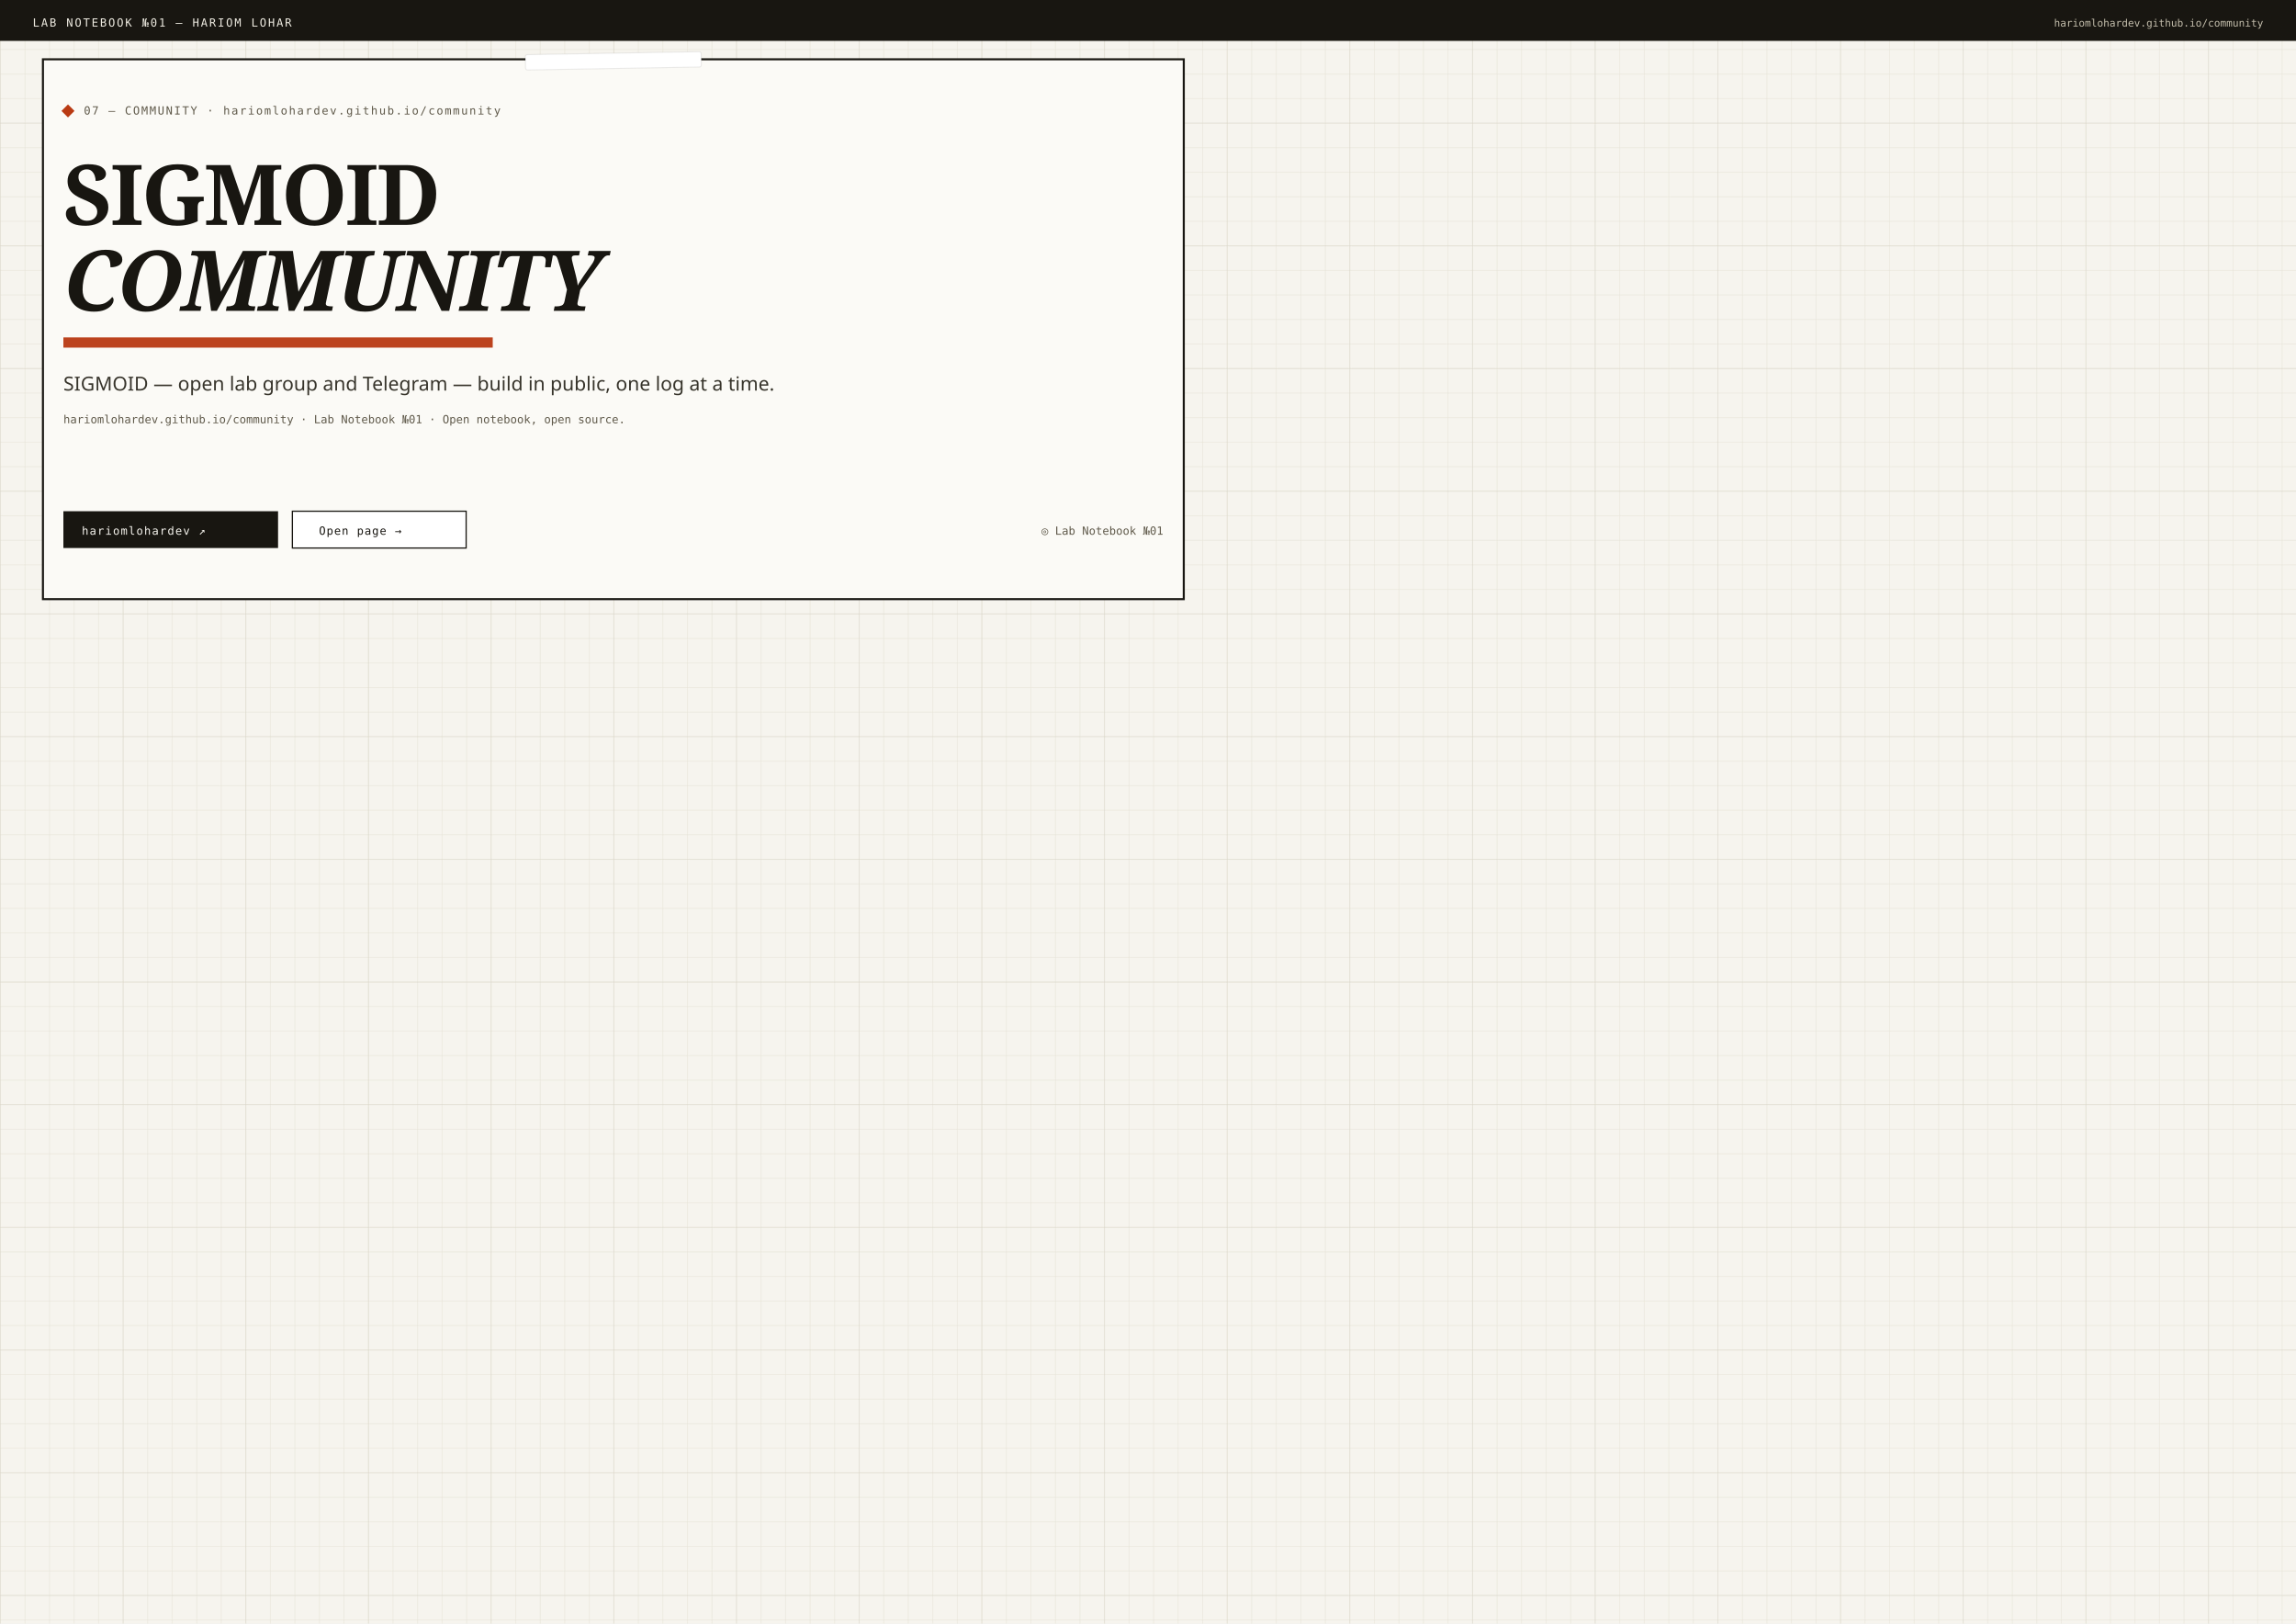
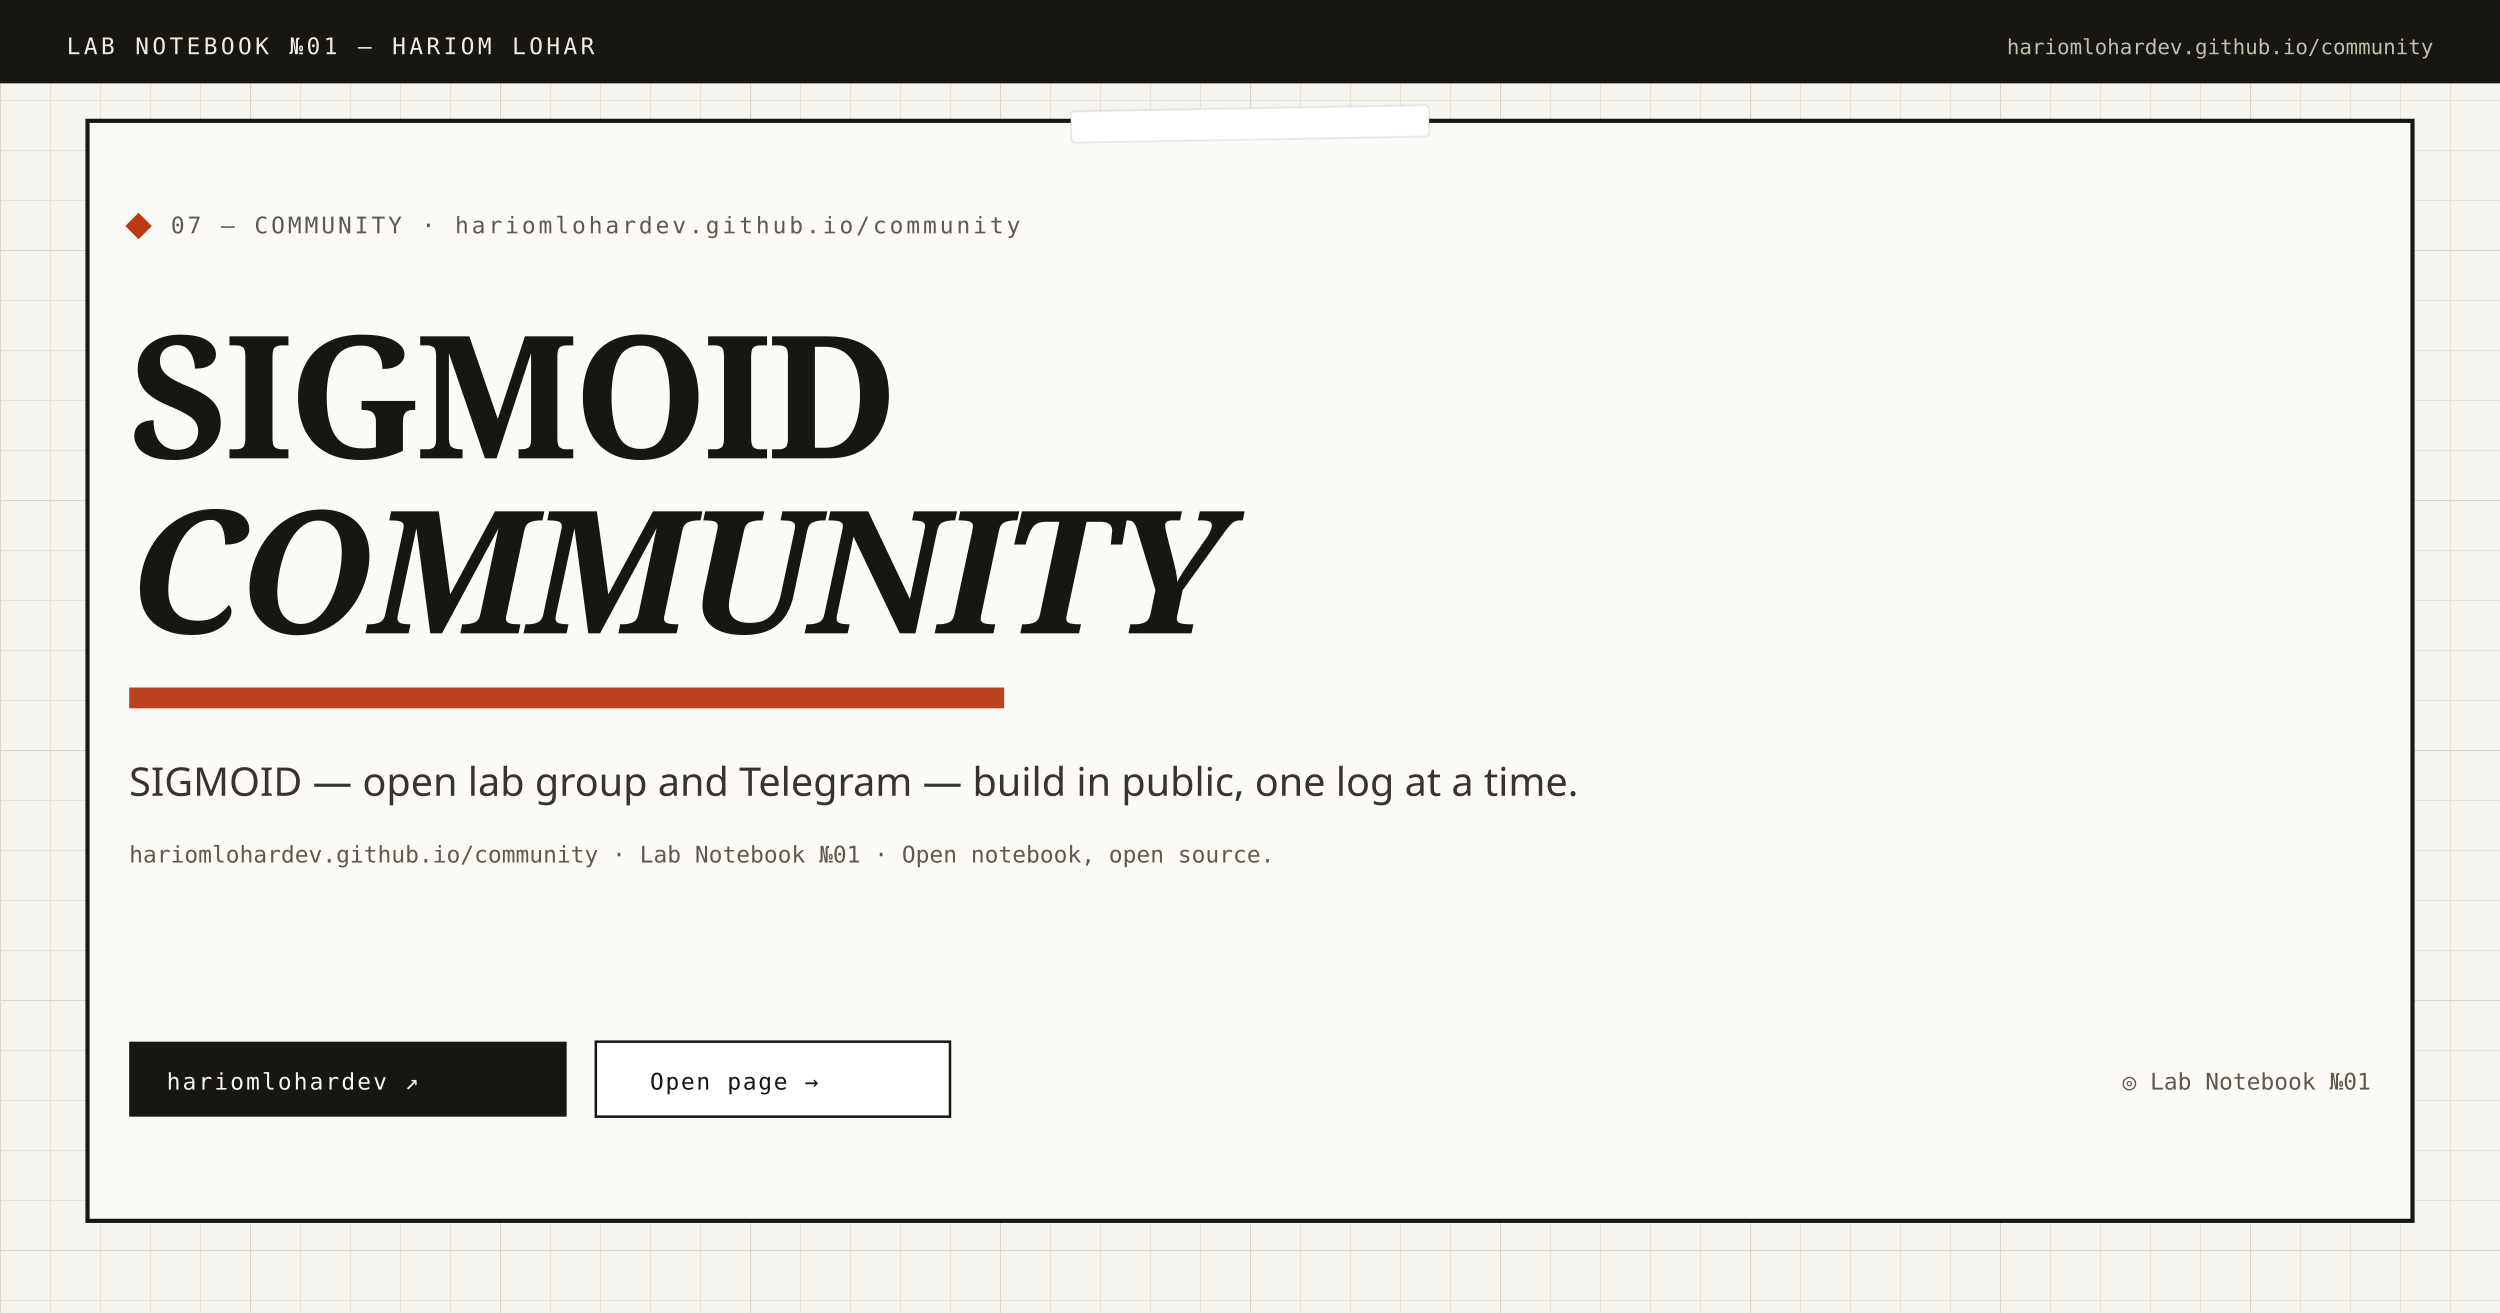
- <svg xmlns="http://www.w3.org/2000/svg" width="2246" height="1588" viewBox="0 0 2246 1588" role="img" aria-label="SIGMOID Community — Hariom Lohar Lab — open lab group and Telegram">
-   <rect width="2246" height="1588" fill="#F6F4EE" />
+ <svg xmlns="http://www.w3.org/2000/svg" width="1200" height="630" viewBox="0 0 1200 630" role="img" aria-label="SIGMOID Community — Hariom Lohar Lab — open lab group and Telegram">
+   <rect width="1200" height="630" fill="#F6F4EE" />
  <defs>
    <pattern id="g" width="24" height="24" patternUnits="userSpaceOnUse">
      <path d="M24 0 H0 V24" fill="none" stroke="#DAD5C6" stroke-width="1" opacity="0.55" />
    </pattern>
    <pattern id="g2" width="120" height="120" patternUnits="userSpaceOnUse">
      <path d="M120 0 H0 V120" fill="none" stroke="#C4BEAC" stroke-width="1" opacity="0.35" />
    </pattern>
  </defs>
-   <rect width="2246" height="1588" fill="url(#g)" />
-   <rect width="2246" height="1588" fill="url(#g2)" />
-   <rect x="0" y="0" width="2246" height="8" fill="#B93A13" />
-   <rect x="0" y="8" width="2246" height="1" fill="#181611" opacity="0.12" />
-   <rect x="0" y="0" width="2246" height="40" fill="#181611" />
+   <rect width="1200" height="630" fill="url(#g)" />
+   <rect width="1200" height="630" fill="url(#g2)" />
+   <rect x="0" y="0" width="1200" height="8" fill="#B93A13" />
+   <rect x="0" y="8" width="1200" height="1" fill="#181611" opacity="0.12" />
+   <rect x="0" y="0" width="1200" height="40" fill="#181611" />
  <text x="32" y="26" fill="#EFECE2" font-family="'Space Mono',ui-monospace,monospace" font-size="11" letter-spacing="1.6">LAB NOTEBOOK №01 — HARIOM LOHAR</text>
-   <text x="2214" y="26" fill="#C4BEAC" font-family="'Space Mono',ui-monospace,monospace" font-size="10" text-anchor="end">hariomlohardev.github.io/community</text>
+   <text x="1168" y="26" fill="#C4BEAC" font-family="'Space Mono',ui-monospace,monospace" font-size="10" text-anchor="end">hariomlohardev.github.io/community</text>
  <rect x="42" y="58" width="1116" height="528" rx="0" fill="#FBFAF6" stroke="#181611" stroke-width="2" />
  <rect x="514" y="52" width="172" height="15" rx="2" fill="#FFFFFF" stroke="rgba(24,22,17,0.08)" transform="rotate(-1 600 59)" />
  <rect x="62" y="104" width="9" height="9" fill="#B93A13" transform="rotate(45 66.5 108.5)" />
  <text x="82" y="112" fill="#5F594A" font-family="'Space Mono',ui-monospace,monospace" font-size="11" letter-spacing="1.4">07 — COMMUNITY · hariomlohardev.github.io/community</text>
  <text x="62" y="220" fill="#181611" font-family="'Fraunces',Georgia,serif" font-size="82" font-weight="600" letter-spacing="-2.2">SIGMOID</text>
  <text x="62" y="304" fill="#181611" font-family="'Fraunces',Georgia,serif" font-size="82" font-weight="600" font-style="italic" letter-spacing="-2.2">COMMUNITY</text>
  <rect x="62" y="330" width="420" height="10" fill="#B93A13" opacity="0.95" />
  <text x="62" y="382" fill="#37342B" font-family="'Archivo',system-ui,sans-serif" font-size="19" letter-spacing="0">SIGMOID — open lab group and Telegram — build in public, one log at a time.</text>
  <text x="62" y="414" fill="#5F594A" font-family="'Space Mono',ui-monospace,monospace" font-size="11">hariomlohardev.github.io/community · Lab Notebook №01 · Open notebook, open source.</text>
  <g transform="translate(62 500)">
    <rect width="210" height="36" fill="#181611" />
    <text x="18" y="23" fill="#F6F4EE" font-family="'Space Mono',ui-monospace,monospace" font-size="11" letter-spacing="1">hariomlohardev ↗</text>
    <rect x="224" width="170" height="36" fill="#FFFFFF" stroke="#181611" stroke-width="1.2" />
    <text x="250" y="23" fill="#181611" font-family="'Space Mono',ui-monospace,monospace" font-size="11" letter-spacing="0.8">Open page →</text>
  </g>
  <text x="1138" y="523" fill="#5F594A" font-family="'Space Mono',ui-monospace,monospace" font-size="11" text-anchor="end">◎ Lab Notebook №01</text>
</svg>
